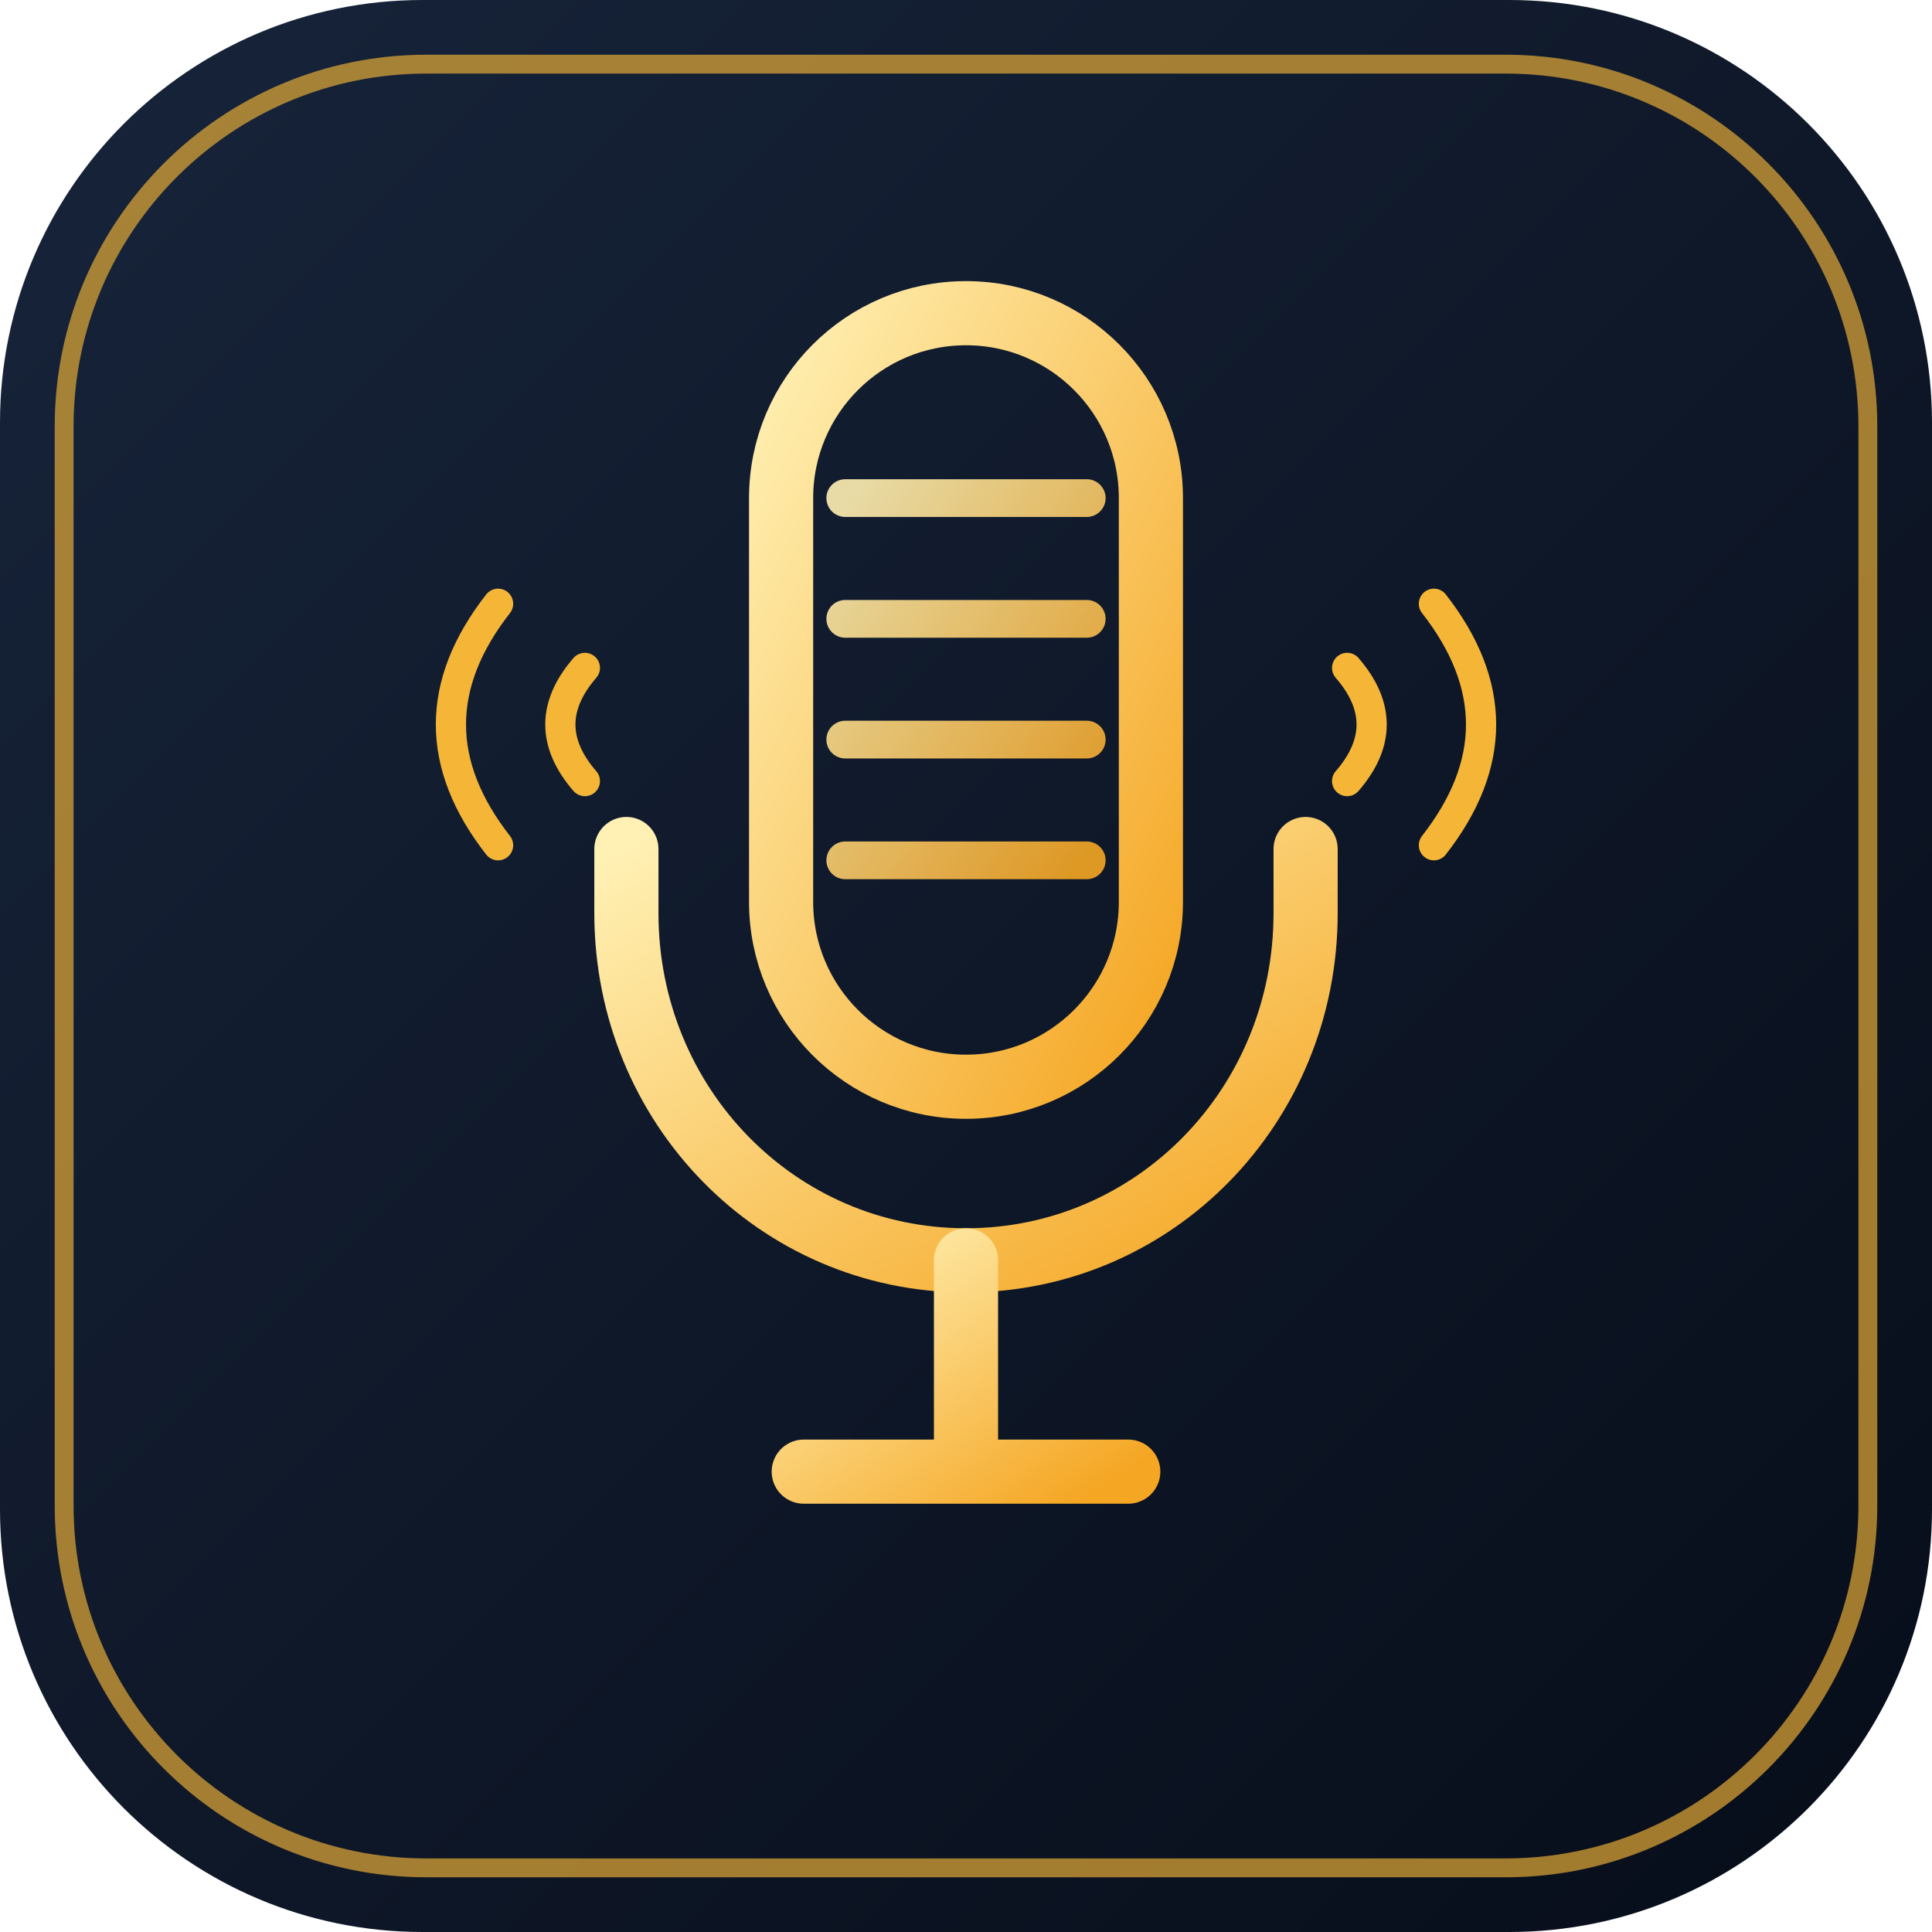
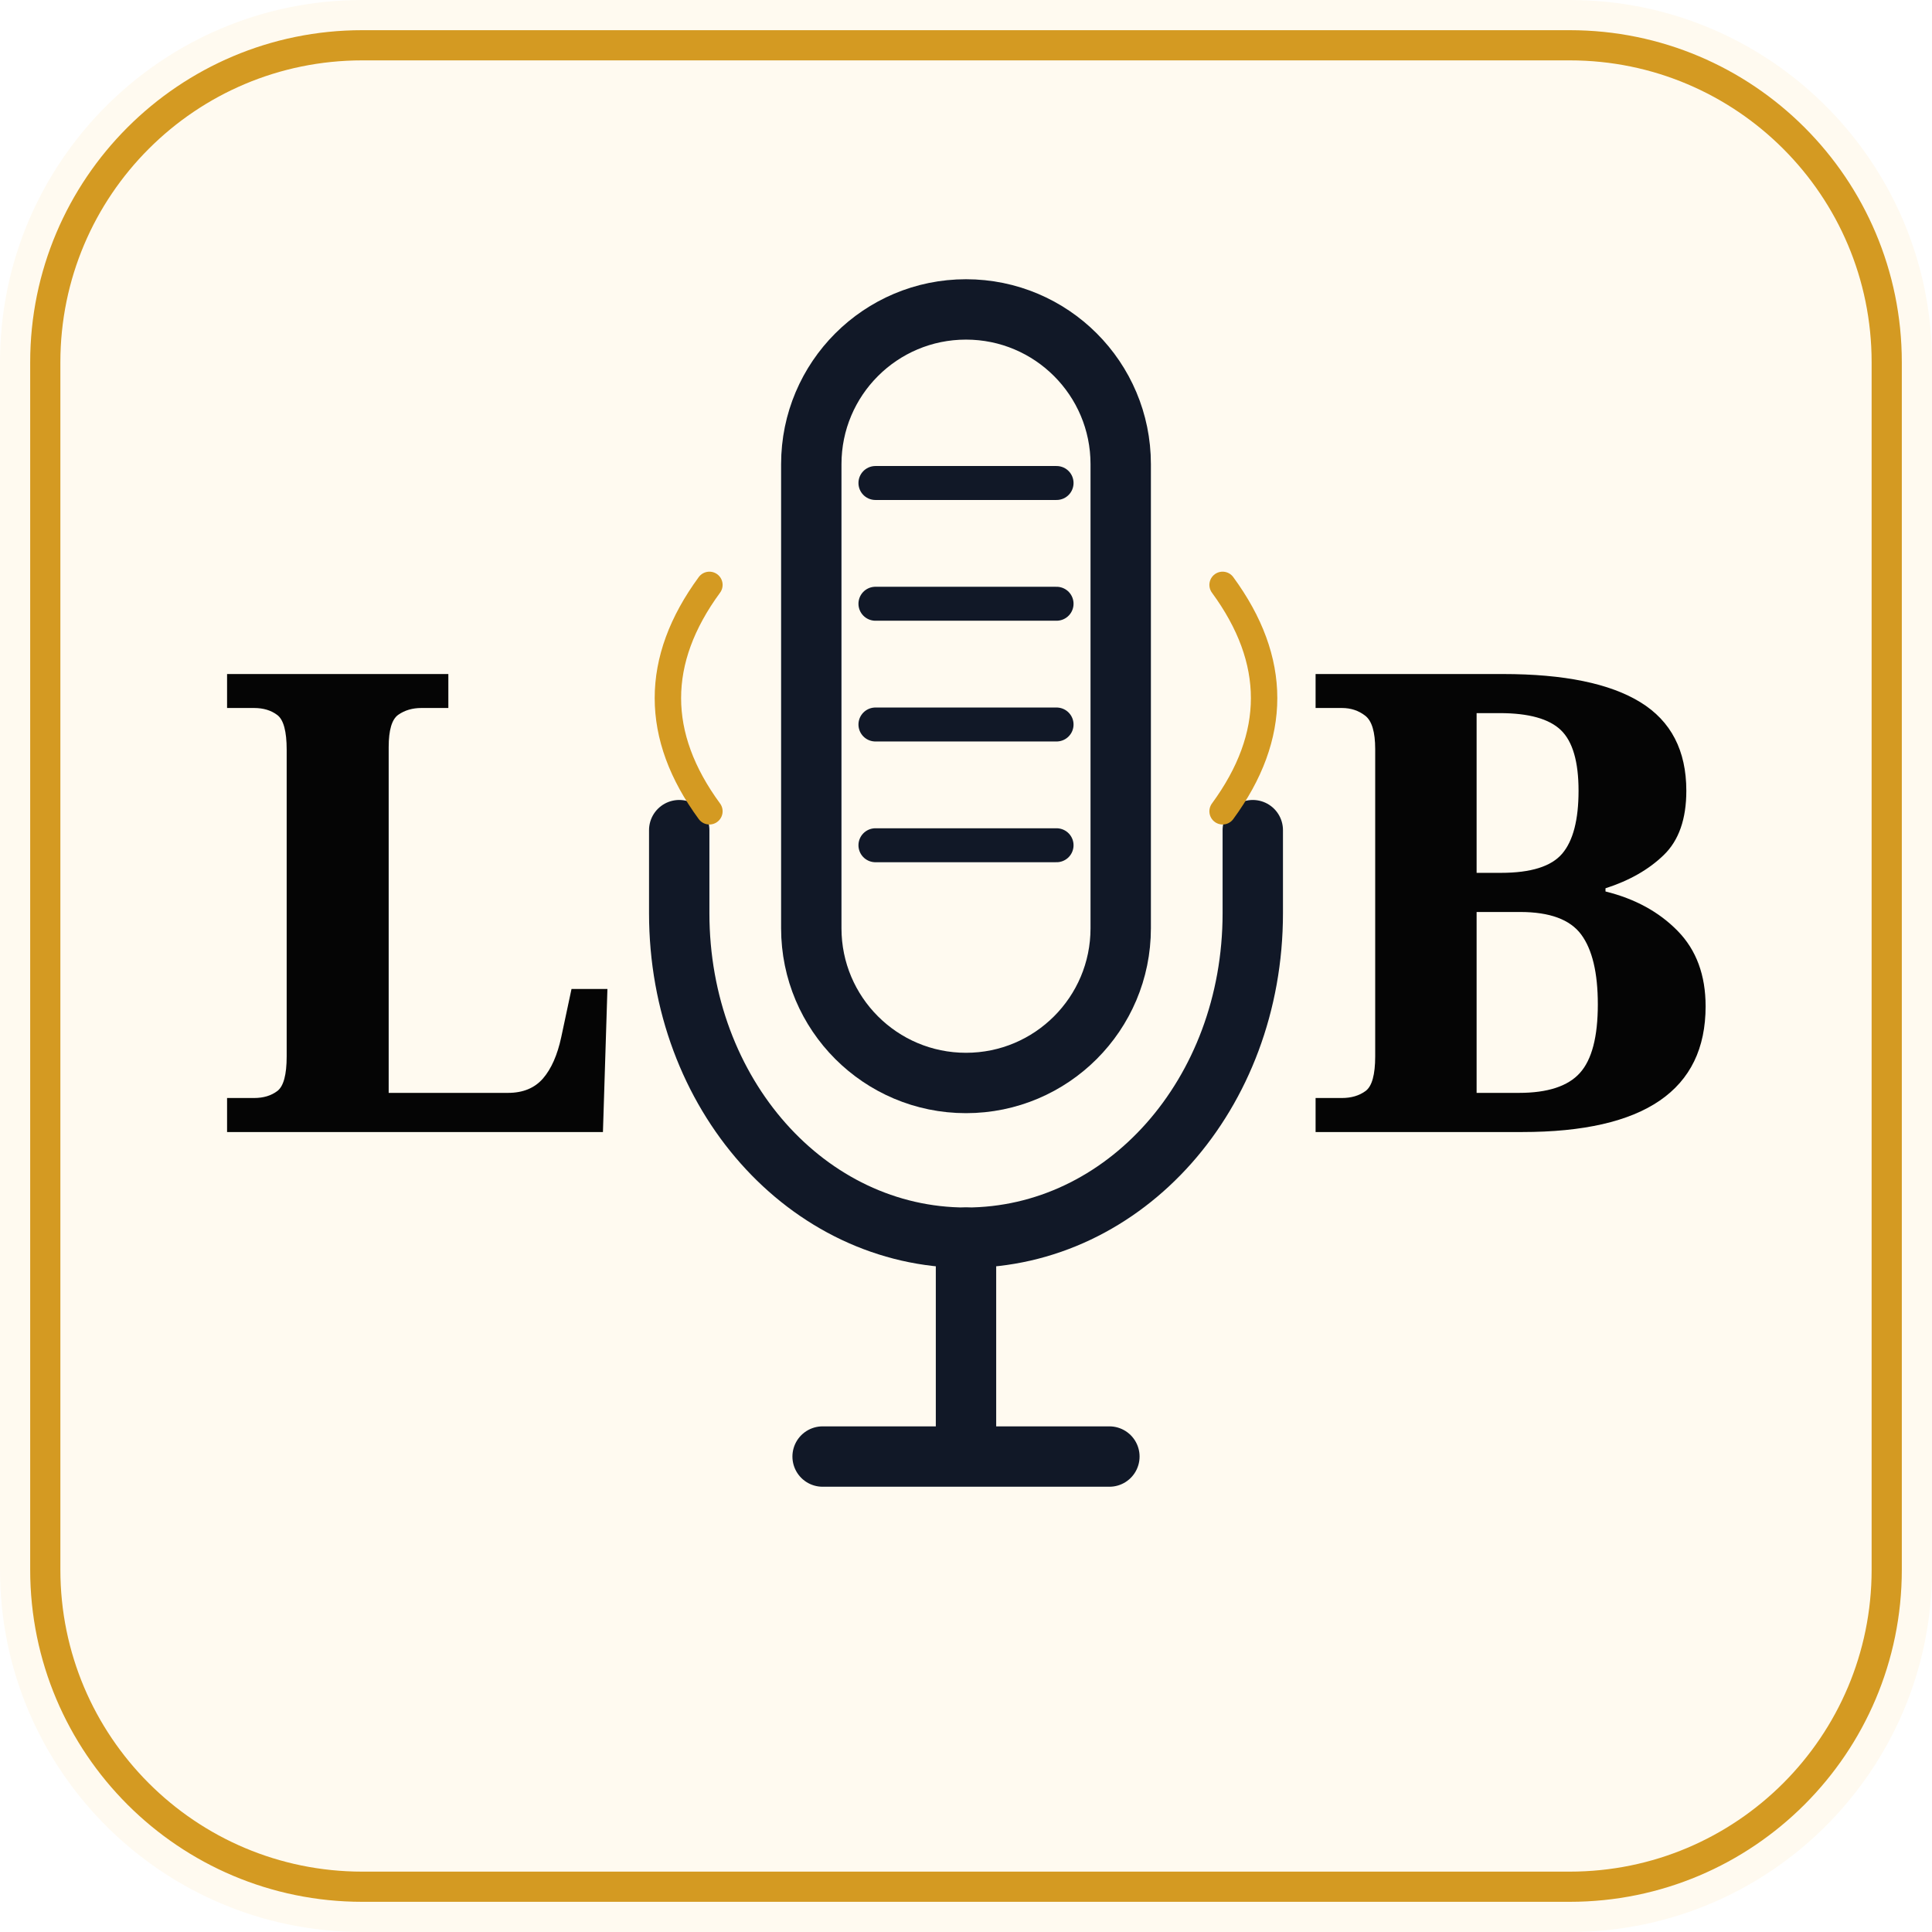
<svg xmlns="http://www.w3.org/2000/svg" viewBox="0 0 512 512">
-   <defs>
-     <linearGradient id="bg" x1="0" y1="0" x2="1" y2="1">
-       <stop offset="0" stop-color="#17243a" />
-       <stop offset="1" stop-color="#070d19" />
-     </linearGradient>
-     <linearGradient id="mic" x1="0" y1="0" x2="1" y2="1">
-       <stop offset="0" stop-color="#fff0b3" />
-       <stop offset="1" stop-color="#f5a623" />
-     </linearGradient>
-   </defs>
-   <rect width="512" height="512" rx="112" fill="url(#bg)" />
-   <rect x="17" y="17" width="478" height="478" rx="96" fill="none" stroke="#f5b638" stroke-opacity=".65" stroke-width="5" />
-   <g fill="none" stroke="url(#mic)" stroke-linecap="round" stroke-linejoin="round">
-     <rect x="207" y="83" width="98" height="205" rx="49" stroke-width="17" />
-     <path d="M166 225v17c0 51 40 92 90 92s90-41 90-92v-17" stroke-width="17" />
-     <path d="M256 334v56M213 390h86" stroke-width="17" />
-     <path d="M224 132h64M224 164h64M224 196h64M224 228h64" stroke-width="10" opacity=".9" />
+   <rect width="512" height="512" rx="96" fill="#fffaf0" />
+   <rect x="12" y="12" width="488" height="488" rx="84" fill="none" stroke="#d49a22" stroke-width="8" />
+   <g fill="#050505" font-family="UnifrakturMaguntia, 'Old English Text MT', serif" font-weight="900" font-size="170" text-anchor="middle">
+     <text x="111" y="300">L</text>
+     <text x="401" y="300">B</text>
  </g>
-   <path d="M132 160q-25 32 0 64M380 160q25 32 0 64M155 177q-13 15 0 30M357 177q13 15 0 30" fill="none" stroke="#f5b638" stroke-width="8" stroke-linecap="round" />
+   <g fill="none" stroke="#111827" stroke-linecap="round" stroke-linejoin="round">
+     <rect x="215" y="82" width="82" height="205" rx="41" stroke-width="16" />
+     <path d="M180 220v22c0 48 34 86 76 86s76-38 76-86v-22" stroke-width="16" />
+     <path d="M256 328v58M218 386h76" stroke-width="16" />
+     <path d="M232 128h48M232 160h48M232 192h48M232 224h48" stroke-width="9" />
+   </g>
+   <g fill="none" stroke="#d49a22" stroke-width="7" stroke-linecap="round">
+     <path d="M188 155q-22 30 0 60M324 155q22 30 0 60" />
+   </g>
</svg>
